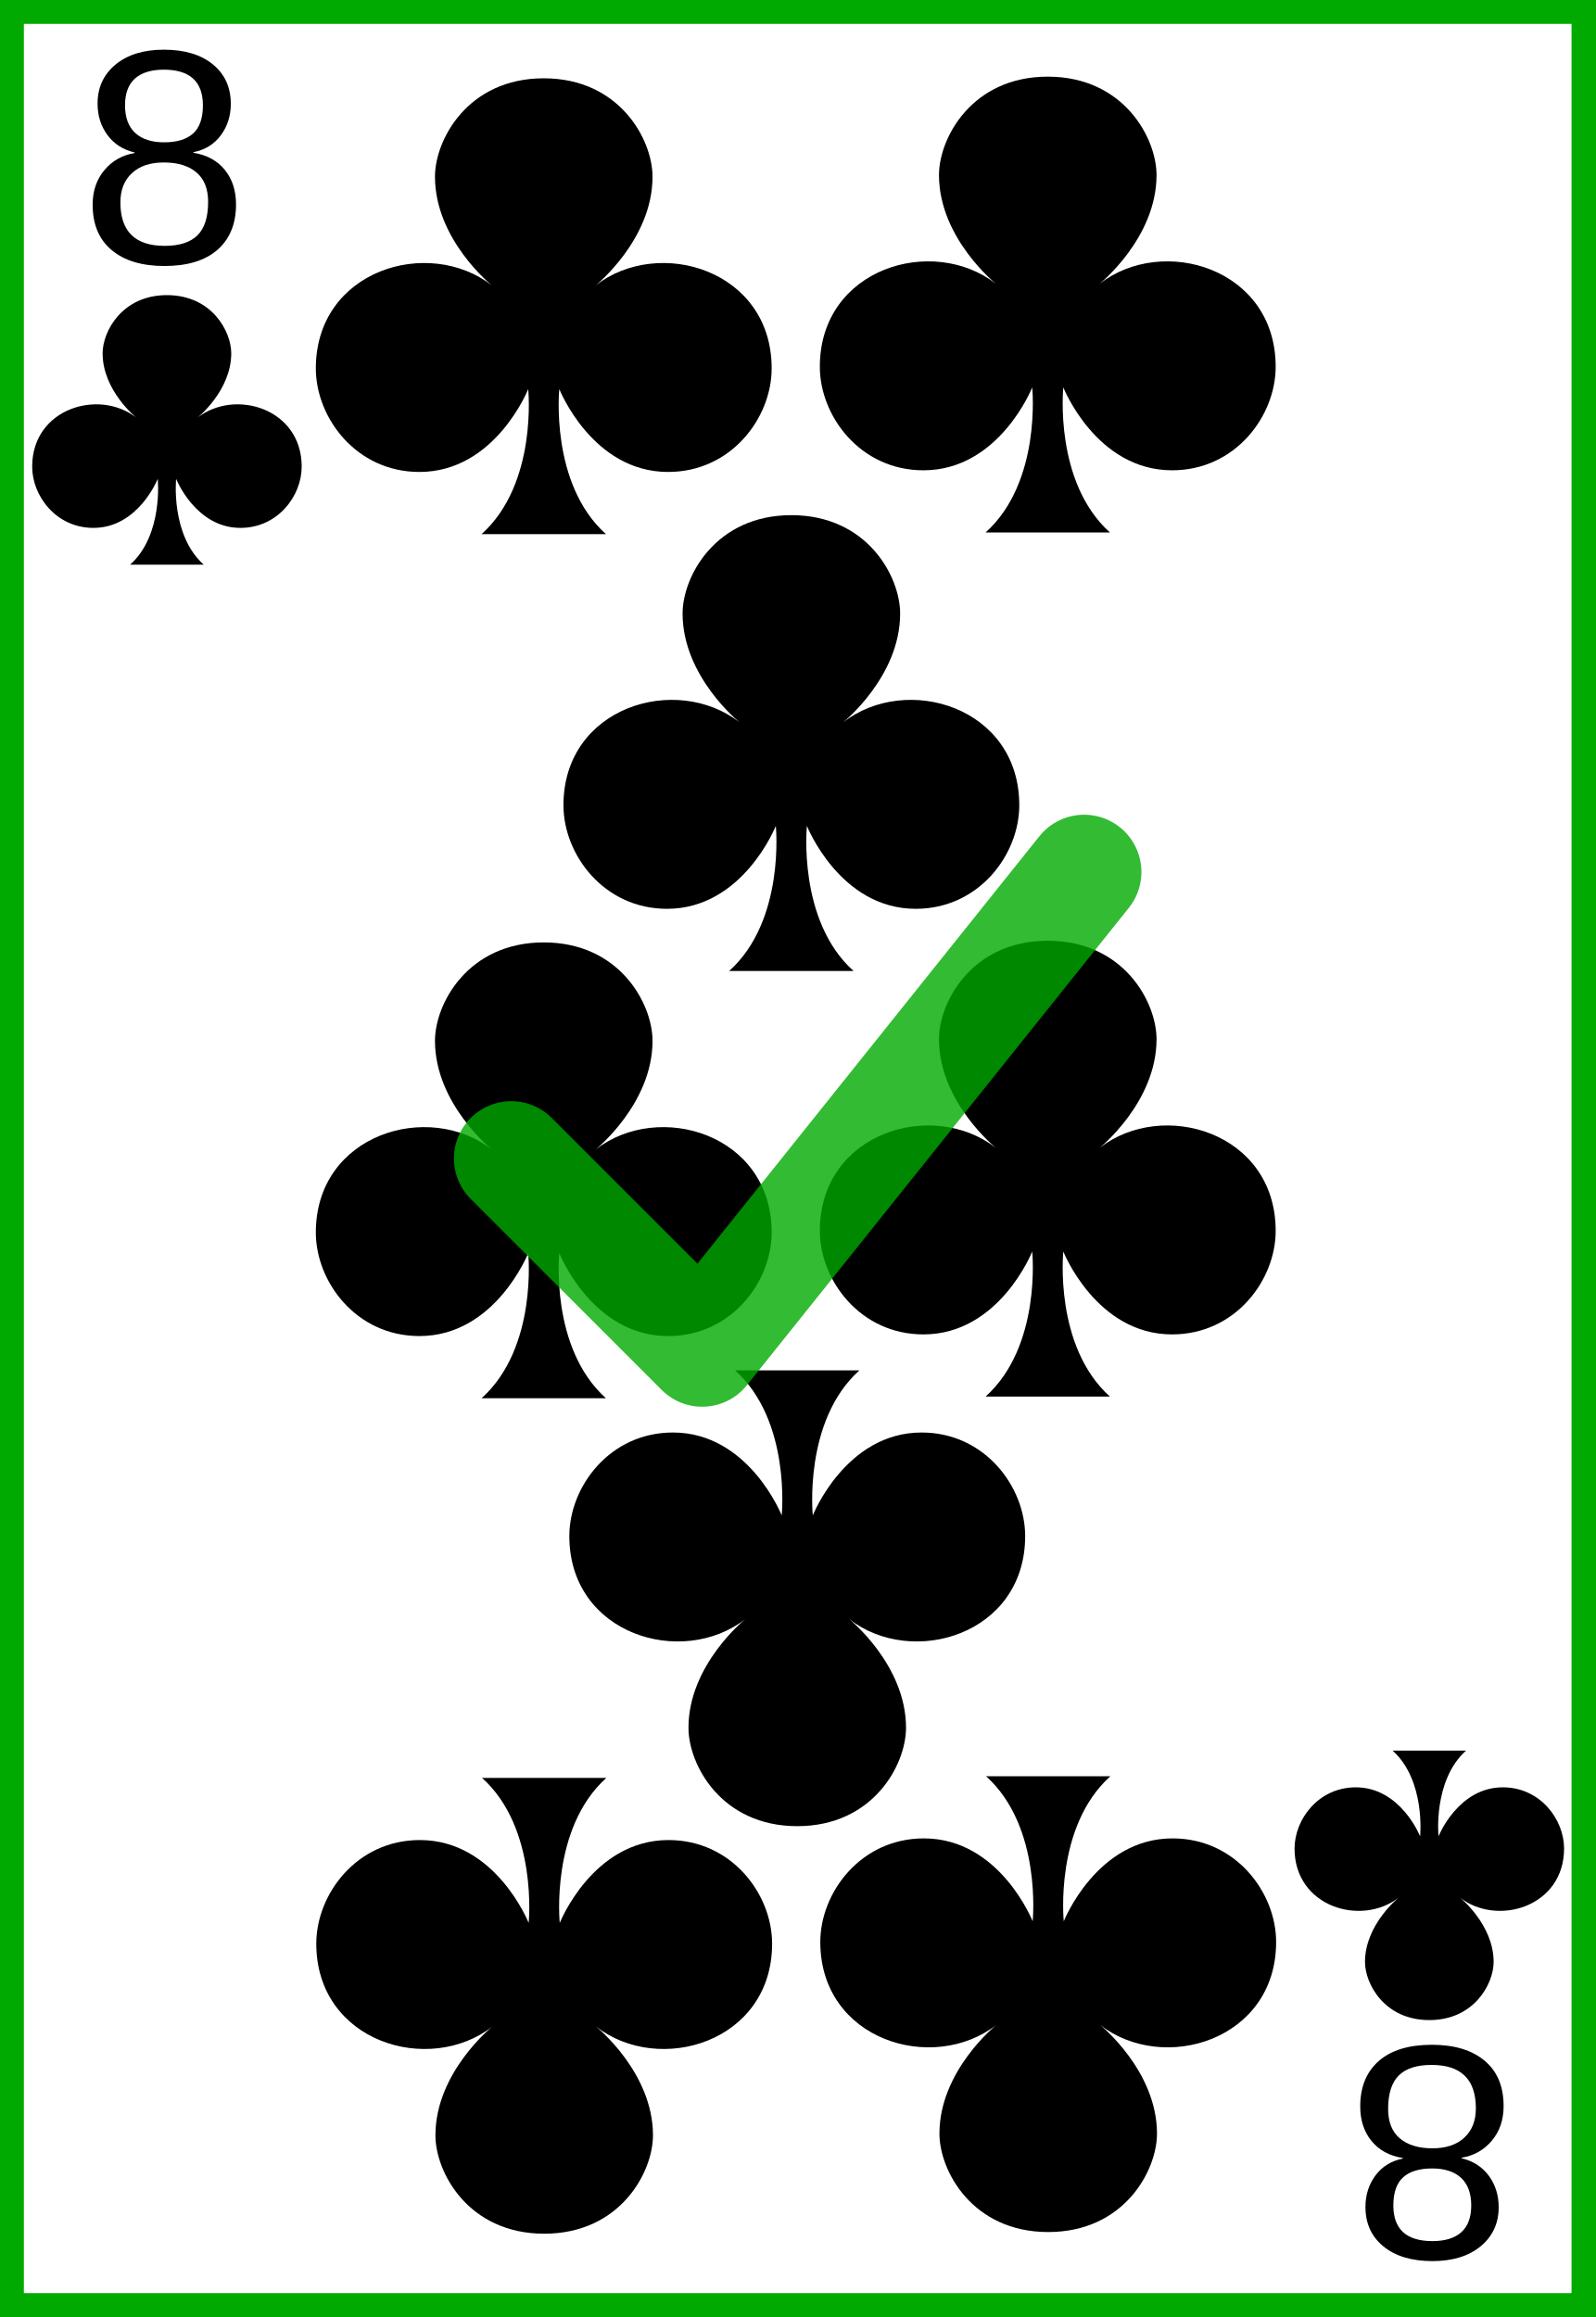
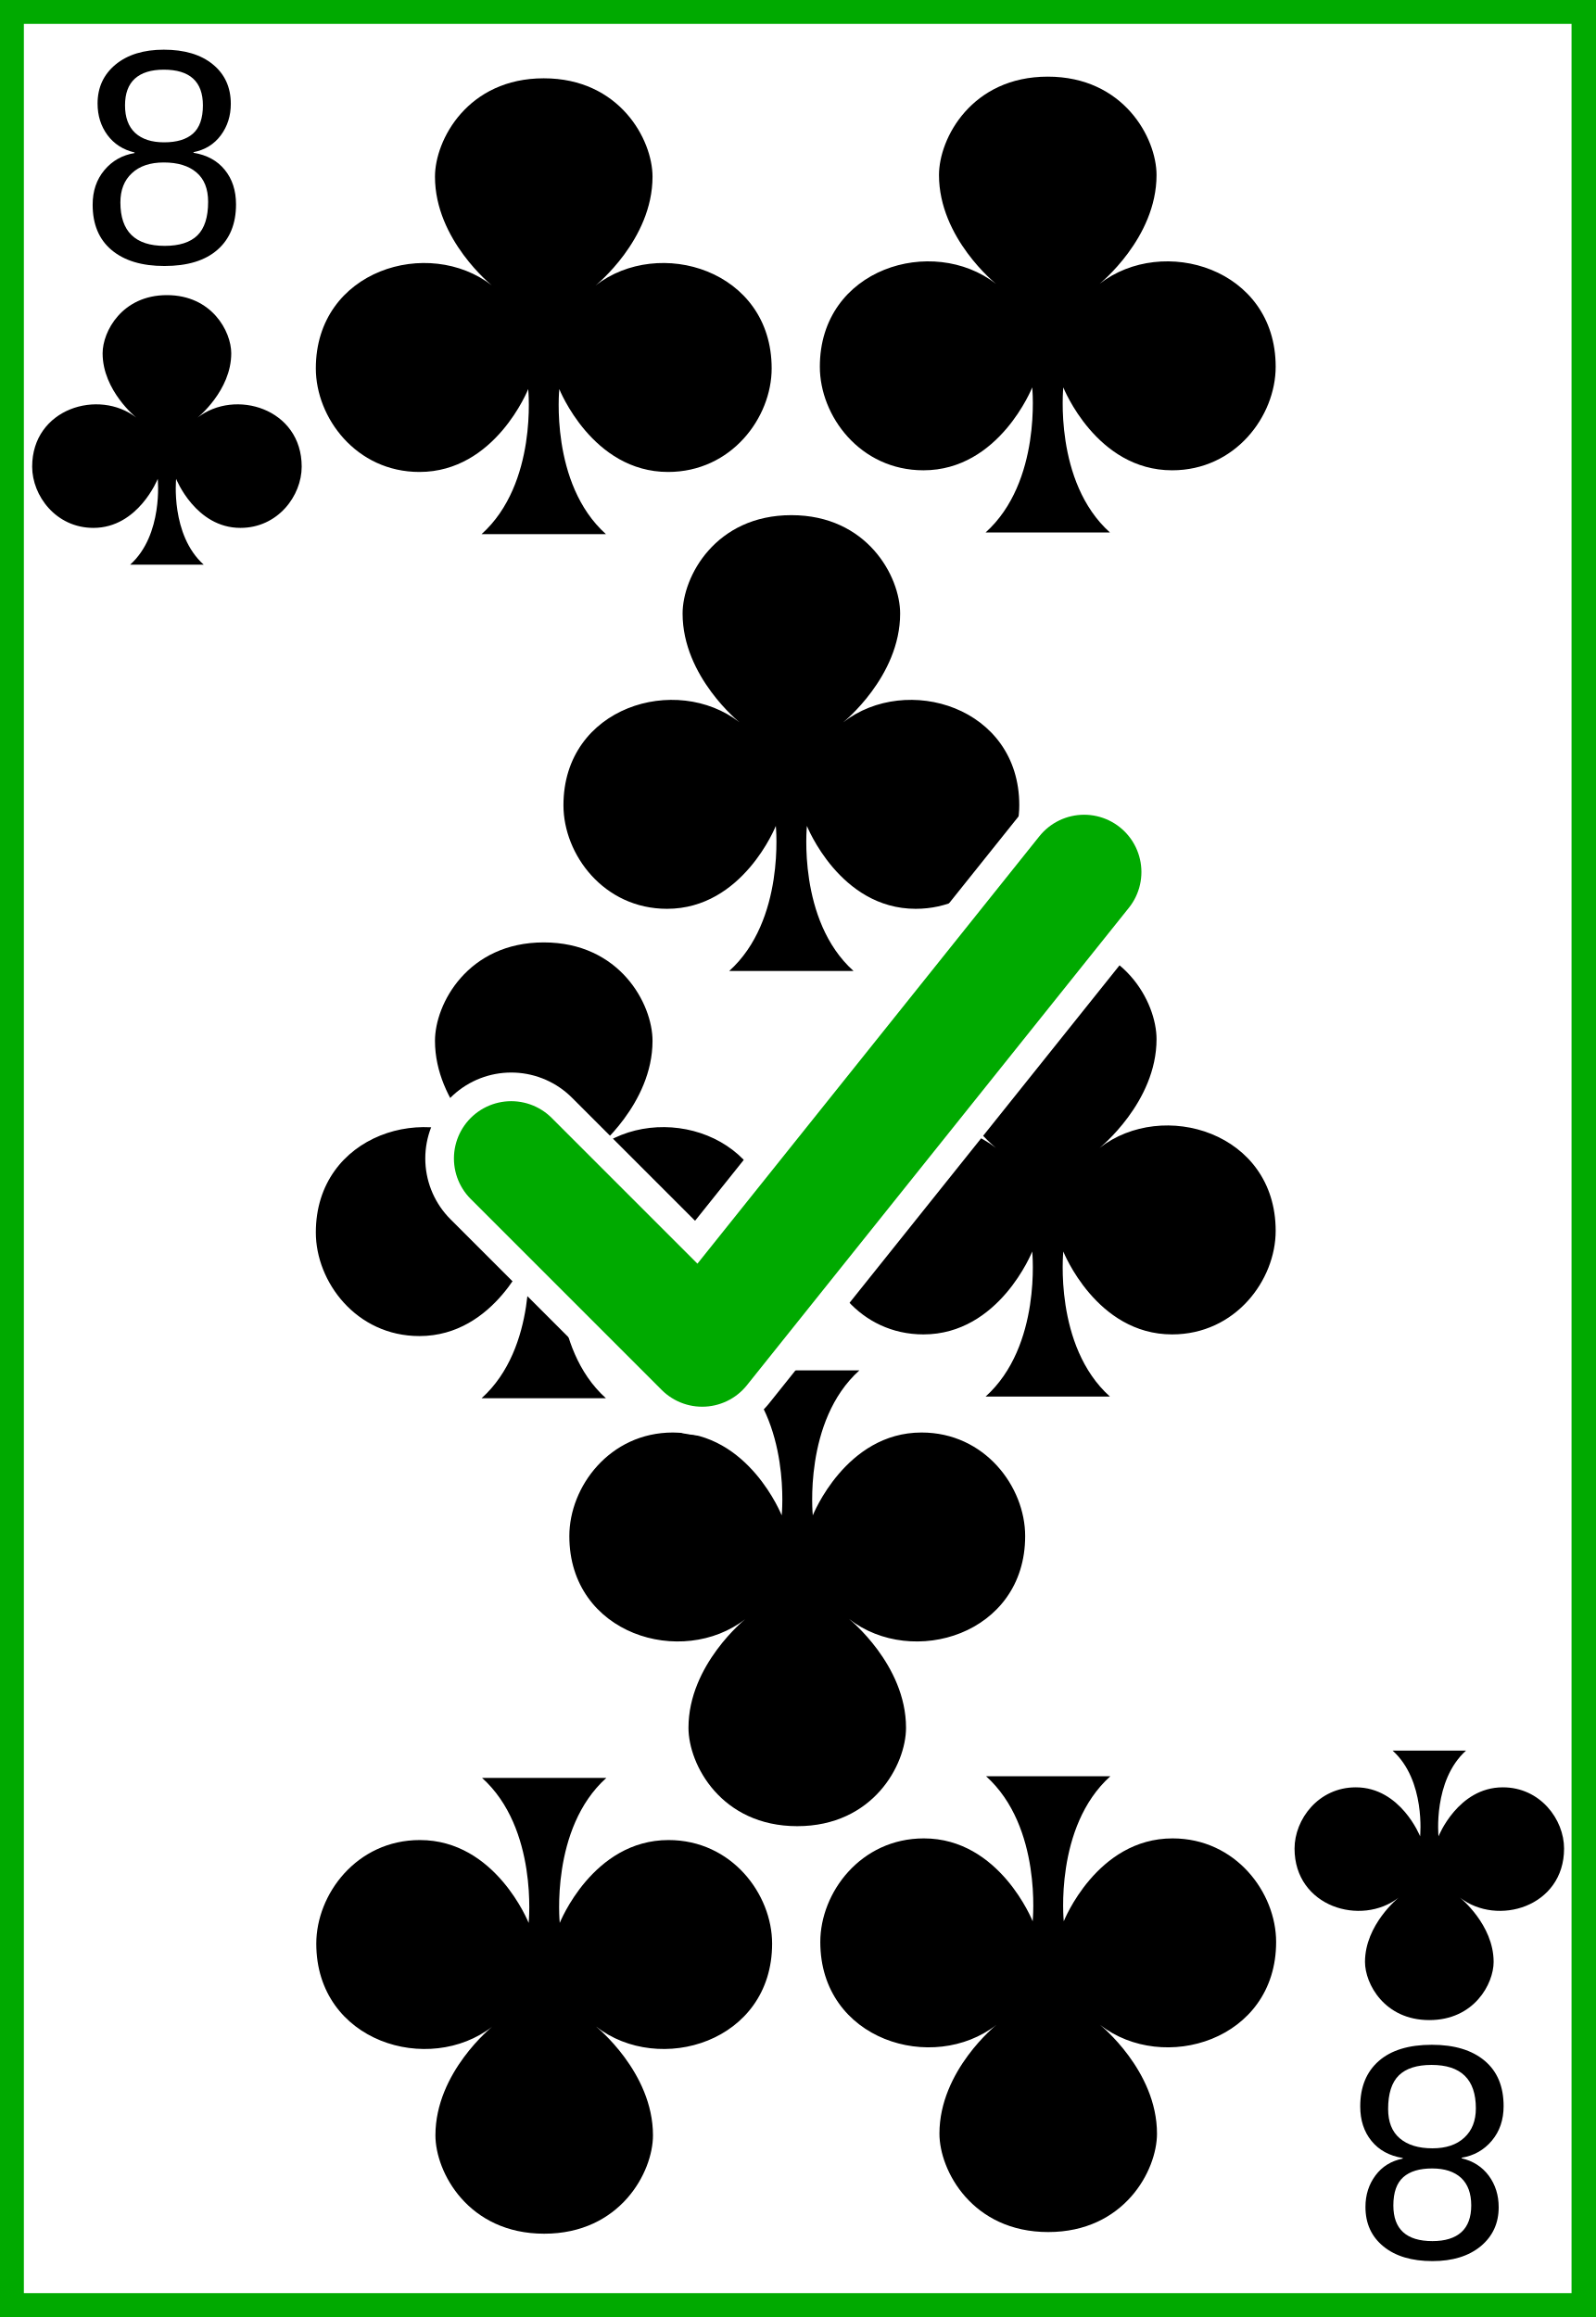
<svg xmlns="http://www.w3.org/2000/svg" xmlns:xlink="http://www.w3.org/1999/xlink" width="167.087pt" height="242.667pt" viewBox="0 0 167.087 242.667" xml:space="preserve" id="svg2" version="1.1">
  <defs id="defs41">
    <radialGradient xlink:href="#linearGradient2984" id="radialGradient3760" cx="48.231" cy="18.138" fx="48.231" fy="18.138" r="9.5" gradientUnits="userSpaceOnUse" gradientTransform="matrix(-1.560526,0.01828294,-0.02684055,-2.290953,123.9838,58.80911)" />
    <linearGradient id="linearGradient2984">
      <stop style="stop-color:#000000;stop-opacity:1;" offset="0" id="stop2986" />
      <stop style="stop-color:#000000;stop-opacity:0.656;" offset="1" id="stop2988" />
    </linearGradient>
    <radialGradient xlink:href="#linearGradient3784" id="radialGradient3792" cx="171.487" cy="511.223" fx="171.487" fy="511.223" r="81.903" gradientTransform="matrix(1.152989,-0.6739155,0.3948202,0.6754904,-233.6326,270.4008)" gradientUnits="userSpaceOnUse" />
    <linearGradient id="linearGradient3784">
      <stop style="stop-color:#ffffff;stop-opacity:0.534;" offset="0" id="stop3786" />
      <stop style="stop-color:#000000;stop-opacity:0;" offset="1" id="stop3788" />
    </linearGradient>
    <radialGradient r="81.903" fy="511.223" fx="171.487" cy="511.223" cx="171.487" gradientTransform="matrix(1.152989,-0.6739155,0.3948202,0.6754904,-233.6326,270.4008)" gradientUnits="userSpaceOnUse" id="radialGradient3855" xlink:href="#linearGradient3784-4" />
    <linearGradient id="linearGradient3784-4">
      <stop style="stop-color:#ffffff;stop-opacity:0.519;" offset="0" id="stop3786-8" />
      <stop style="stop-color:#000000;stop-opacity:0;" offset="1" id="stop3788-6" />
    </linearGradient>
    <radialGradient r="81.903" fy="461.841" fx="181.694" cy="461.841" cx="181.694" gradientTransform="matrix(1.152989,-0.6739155,0.3948202,0.6754904,-233.6326,270.4008)" gradientUnits="userSpaceOnUse" id="radialGradient3916" xlink:href="#linearGradient3784-3" />
    <linearGradient id="linearGradient3784-3">
      <stop style="stop-color:#ffffff;stop-opacity:0.702;" offset="0" id="stop3786-86" />
      <stop style="stop-color:#000000;stop-opacity:0;" offset="1" id="stop3788-2" />
    </linearGradient>
  </defs>
  <g id="Layer_x0020_1" style="fill-rule:nonzero;clip-rule:nonzero;stroke:#000000;stroke-miterlimit:4;">
    <path style="fill:#FFFFFF;stroke-width:0.5;" d="M166.837,235.548c0,3.777-3.087,6.869-6.871,6.869H7.111c-3.775,0-6.861-3.092-6.861-6.869V7.12C0.25,3.343,3.336,0.25,7.111,0.25h152.855    c3.784,0,6.871,3.093,6.871,6.87v228.428z" id="path5" />
    <g style="stroke:none;" id="g7">
      <g id="g9">
				
			</g>
    </g>
    <g id="g15">
			
		</g>
    <g id="g19">
			
		</g>
    <g style="stroke:none;" id="g23">
      <g id="g25">
				
			</g>
    </g>
    <g style="stroke:none;" id="g31">
      <g id="g33">
				
			</g>
    </g>
  </g>
  <text xml:space="preserve" style="font-size:32px;font-style:normal;font-weight:normal;line-height:125%;letter-spacing:0px;word-spacing:0px;fill:#000000;fill-opacity:1;stroke:none;font-family:Bitstream Vera Sans" x="8.311" y="27.548" id="text3788">
    <tspan id="tspan3790" x="8.311" y="27.548" style="font-style:normal;font-variant:normal;font-weight:normal;font-stretch:normal;font-family:Arial;-inkscape-font-specification:Arial">8</tspan>
  </text>
  <g transform="matrix(1.485651,0,0,1.485651,-54.02466,10.01807)" id="layer1-1-4">
    <path id="cl-9" d="m 50.291,22.698 c 0,0 2.375,-1.9 2.375,-4.534 0,-1.542 -1.369,-4.102 -4.534,-4.102 -3.165,0 -4.534,2.561 -4.534,4.102 0,2.634 2.375,4.534 2.375,4.534 -2.638,-2.055 -7.341,-0.652 -7.341,3.455 0,2.056 1.68,4.318 4.318,4.318 3.165,0 4.534,-3.455 4.534,-3.455 0,0 0.402,3.938 -1.943,6.046 h 5.182 c -2.345,-2.107 -1.943,-6.046 -1.943,-6.046 0,0 1.369,3.455 4.534,3.455 2.639,0 4.318,-2.263 4.318,-4.318 0,-4.107 -4.703,-5.51 -7.341,-3.455 z" style="fill:#000000" />
  </g>
  <text xml:space="preserve" style="font-size:32px;font-style:normal;font-weight:normal;line-height:125%;letter-spacing:0px;word-spacing:0px;fill:#000000;fill-opacity:1;stroke:none;font-family:Bitstream Vera Sans" x="-158.864" y="-214.467" id="text3788-8" transform="scale(-1,-1)">
    <tspan id="tspan3790-7" x="-158.864" y="-214.467" style="font-style:normal;font-variant:normal;font-weight:normal;font-stretch:normal;font-family:Arial;-inkscape-font-specification:Arial">8</tspan>
  </text>
  <g transform="matrix(-1.485651,0,0,-1.485651,221.1992,232.4618)" id="layer1-1-4-1">
    <path id="cl-9-7" d="m 50.291,22.698 c 0,0 2.375,-1.9 2.375,-4.534 0,-1.542 -1.369,-4.102 -4.534,-4.102 -3.165,0 -4.534,2.561 -4.534,4.102 0,2.634 2.375,4.534 2.375,4.534 -2.638,-2.055 -7.341,-0.652 -7.341,3.455 0,2.056 1.68,4.318 4.318,4.318 3.165,0 4.534,-3.455 4.534,-3.455 0,0 0.402,3.938 -1.943,6.046 h 5.182 c -2.345,-2.107 -1.943,-6.046 -1.943,-6.046 0,0 1.369,3.455 4.534,3.455 2.639,0 4.318,-2.263 4.318,-4.318 0,-4.107 -4.703,-5.51 -7.341,-3.455 z" style="fill:#000000" />
  </g>
  <g transform="matrix(2.512578,0,0,2.512578,-63.98839,-27.13112)" id="layer1-1-4-8">
    <path id="cl-9-8" d="m 50.291,22.698 c 0,0 2.375,-1.9 2.375,-4.534 0,-1.542 -1.369,-4.102 -4.534,-4.102 -3.165,0 -4.534,2.561 -4.534,4.102 0,2.634 2.375,4.534 2.375,4.534 -2.638,-2.055 -7.341,-0.652 -7.341,3.455 0,2.056 1.68,4.318 4.318,4.318 3.165,0 4.534,-3.455 4.534,-3.455 0,0 0.402,3.938 -1.943,6.046 h 5.182 c -2.345,-2.107 -1.943,-6.046 -1.943,-6.046 0,0 1.369,3.455 4.534,3.455 2.639,0 4.318,-2.263 4.318,-4.318 0,-4.107 -4.703,-5.51 -7.341,-3.455 z" style="fill:#000000" />
  </g>
  <g transform="matrix(-2.512578,0,0,-2.512578,177.9295,269.2751)" id="layer1-1-4-8-0">
    <path id="cl-9-8-6" d="m 50.291,22.698 c 0,0 2.375,-1.9 2.375,-4.534 0,-1.542 -1.369,-4.102 -4.534,-4.102 -3.165,0 -4.534,2.561 -4.534,4.102 0,2.634 2.375,4.534 2.375,4.534 -2.638,-2.055 -7.341,-0.652 -7.341,3.455 0,2.056 1.68,4.318 4.318,4.318 3.165,0 4.534,-3.455 4.534,-3.455 0,0 0.402,3.938 -1.943,6.046 h 5.182 c -2.345,-2.107 -1.943,-6.046 -1.943,-6.046 0,0 1.369,3.455 4.534,3.455 2.639,0 4.318,-2.263 4.318,-4.318 0,-4.107 -4.703,-5.51 -7.341,-3.455 z" style="fill:#000000" />
  </g>
  <g transform="matrix(2.512578,0,0,2.512578,-63.98839,63.36968)" id="layer1-1-4-8-2">
    <path id="cl-9-8-0" d="m 50.291,22.698 c 0,0 2.375,-1.9 2.375,-4.534 0,-1.542 -1.369,-4.102 -4.534,-4.102 -3.165,0 -4.534,2.561 -4.534,4.102 0,2.634 2.375,4.534 2.375,4.534 -2.638,-2.055 -7.341,-0.652 -7.341,3.455 0,2.056 1.68,4.318 4.318,4.318 3.165,0 4.534,-3.455 4.534,-3.455 0,0 0.402,3.938 -1.943,6.046 h 5.182 c -2.345,-2.107 -1.943,-6.046 -1.943,-6.046 0,0 1.369,3.455 4.534,3.455 2.639,0 4.318,-2.263 4.318,-4.318 0,-4.107 -4.703,-5.51 -7.341,-3.455 z" style="fill:#000000" />
  </g>
  <g transform="matrix(2.512578,0,0,2.512578,-11.20333,-27.30484)" id="layer1-1-4-8-8">
    <path id="cl-9-8-9" d="m 50.291,22.698 c 0,0 2.375,-1.9 2.375,-4.534 0,-1.542 -1.369,-4.102 -4.534,-4.102 -3.165,0 -4.534,2.561 -4.534,4.102 0,2.634 2.375,4.534 2.375,4.534 -2.638,-2.055 -7.341,-0.652 -7.341,3.455 0,2.056 1.68,4.318 4.318,4.318 3.165,0 4.534,-3.455 4.534,-3.455 0,0 0.402,3.938 -1.943,6.046 h 5.182 c -2.345,-2.107 -1.943,-6.046 -1.943,-6.046 0,0 1.369,3.455 4.534,3.455 2.639,0 4.318,-2.263 4.318,-4.318 0,-4.107 -4.703,-5.51 -7.341,-3.455 z" style="fill:#000000" />
  </g>
  <g transform="matrix(-2.512578,0,0,-2.512578,230.7146,269.1014)" id="layer1-1-4-8-0-2">
    <path id="cl-9-8-6-6" d="m 50.291,22.698 c 0,0 2.375,-1.9 2.375,-4.534 0,-1.542 -1.369,-4.102 -4.534,-4.102 -3.165,0 -4.534,2.561 -4.534,4.102 0,2.634 2.375,4.534 2.375,4.534 -2.638,-2.055 -7.341,-0.652 -7.341,3.455 0,2.056 1.68,4.318 4.318,4.318 3.165,0 4.534,-3.455 4.534,-3.455 0,0 0.402,3.938 -1.943,6.046 h 5.182 c -2.345,-2.107 -1.943,-6.046 -1.943,-6.046 0,0 1.369,3.455 4.534,3.455 2.639,0 4.318,-2.263 4.318,-4.318 0,-4.107 -4.703,-5.51 -7.341,-3.455 z" style="fill:#000000" />
  </g>
  <g transform="matrix(2.512578,0,0,2.512578,-11.20333,63.19596)" id="layer1-1-4-8-2-6">
    <path id="cl-9-8-0-4" d="m 50.291,22.698 c 0,0 2.375,-1.9 2.375,-4.534 0,-1.542 -1.369,-4.102 -4.534,-4.102 -3.165,0 -4.534,2.561 -4.534,4.102 0,2.634 2.375,4.534 2.375,4.534 -2.638,-2.055 -7.341,-0.652 -7.341,3.455 0,2.056 1.68,4.318 4.318,4.318 3.165,0 4.534,-3.455 4.534,-3.455 0,0 0.402,3.938 -1.943,6.046 h 5.182 c -2.345,-2.107 -1.943,-6.046 -1.943,-6.046 0,0 1.369,3.455 4.534,3.455 2.639,0 4.318,-2.263 4.318,-4.318 0,-4.107 -4.703,-5.51 -7.341,-3.455 z" style="fill:#000000" />
  </g>
  <g transform="matrix(2.512578,0,0,2.512578,-38.0557,18.62236)" id="layer1-1-4-8-6">
    <path id="cl-9-8-8" d="m 50.291,22.698 c 0,0 2.375,-1.9 2.375,-4.534 0,-1.542 -1.369,-4.102 -4.534,-4.102 -3.165,0 -4.534,2.561 -4.534,4.102 0,2.634 2.375,4.534 2.375,4.534 -2.638,-2.055 -7.341,-0.652 -7.341,3.455 0,2.056 1.68,4.318 4.318,4.318 3.165,0 4.534,-3.455 4.534,-3.455 0,0 0.402,3.938 -1.943,6.046 h 5.182 c -2.345,-2.107 -1.943,-6.046 -1.943,-6.046 0,0 1.369,3.455 4.534,3.455 2.639,0 4.318,-2.263 4.318,-4.318 0,-4.107 -4.703,-5.51 -7.341,-3.455 z" style="fill:#000000" />
  </g>
  <g transform="matrix(-2.512578,0,0,-2.512578,204.4313,226.5922)" id="layer1-1-4-8-6-8">
    <path id="cl-9-8-8-8" d="m 50.291,22.698 c 0,0 2.375,-1.9 2.375,-4.534 0,-1.542 -1.369,-4.102 -4.534,-4.102 -3.165,0 -4.534,2.561 -4.534,4.102 0,2.634 2.375,4.534 2.375,4.534 -2.638,-2.055 -7.341,-0.652 -7.341,3.455 0,2.056 1.68,4.318 4.318,4.318 3.165,0 4.534,-3.455 4.534,-3.455 0,0 0.402,3.938 -1.943,6.046 h 5.182 c -2.345,-2.107 -1.943,-6.046 -1.943,-6.046 0,0 1.369,3.455 4.534,3.455 2.639,0 4.318,-2.263 4.318,-4.318 0,-4.107 -4.703,-5.51 -7.341,-3.455 z" style="fill:#000000" />
  </g>
-   <path d="M 53.54 121.33 L 73.54 141.33 L 113.54 91.33" fill="none" stroke="#00AA00" stroke-width="12" stroke-linecap="round" stroke-linejoin="round" opacity="0.8" />
+   <path d="M 53.54 121.33 L 73.54 141.33 L 113.54 91.33" fill="none" stroke="#ffffff" stroke-width="18" stroke-linecap="round" stroke-linejoin="round" />
+   <path d="M 53.54 121.33 L 73.54 141.33 L 113.54 91.33" fill="none" stroke="#00AA00" stroke-width="12" stroke-linecap="round" stroke-linejoin="round" />
  <rect x="0" y="0" width="167.087" height="242.667" fill="none" stroke="#00AA00" stroke-width="5" />
</svg>
